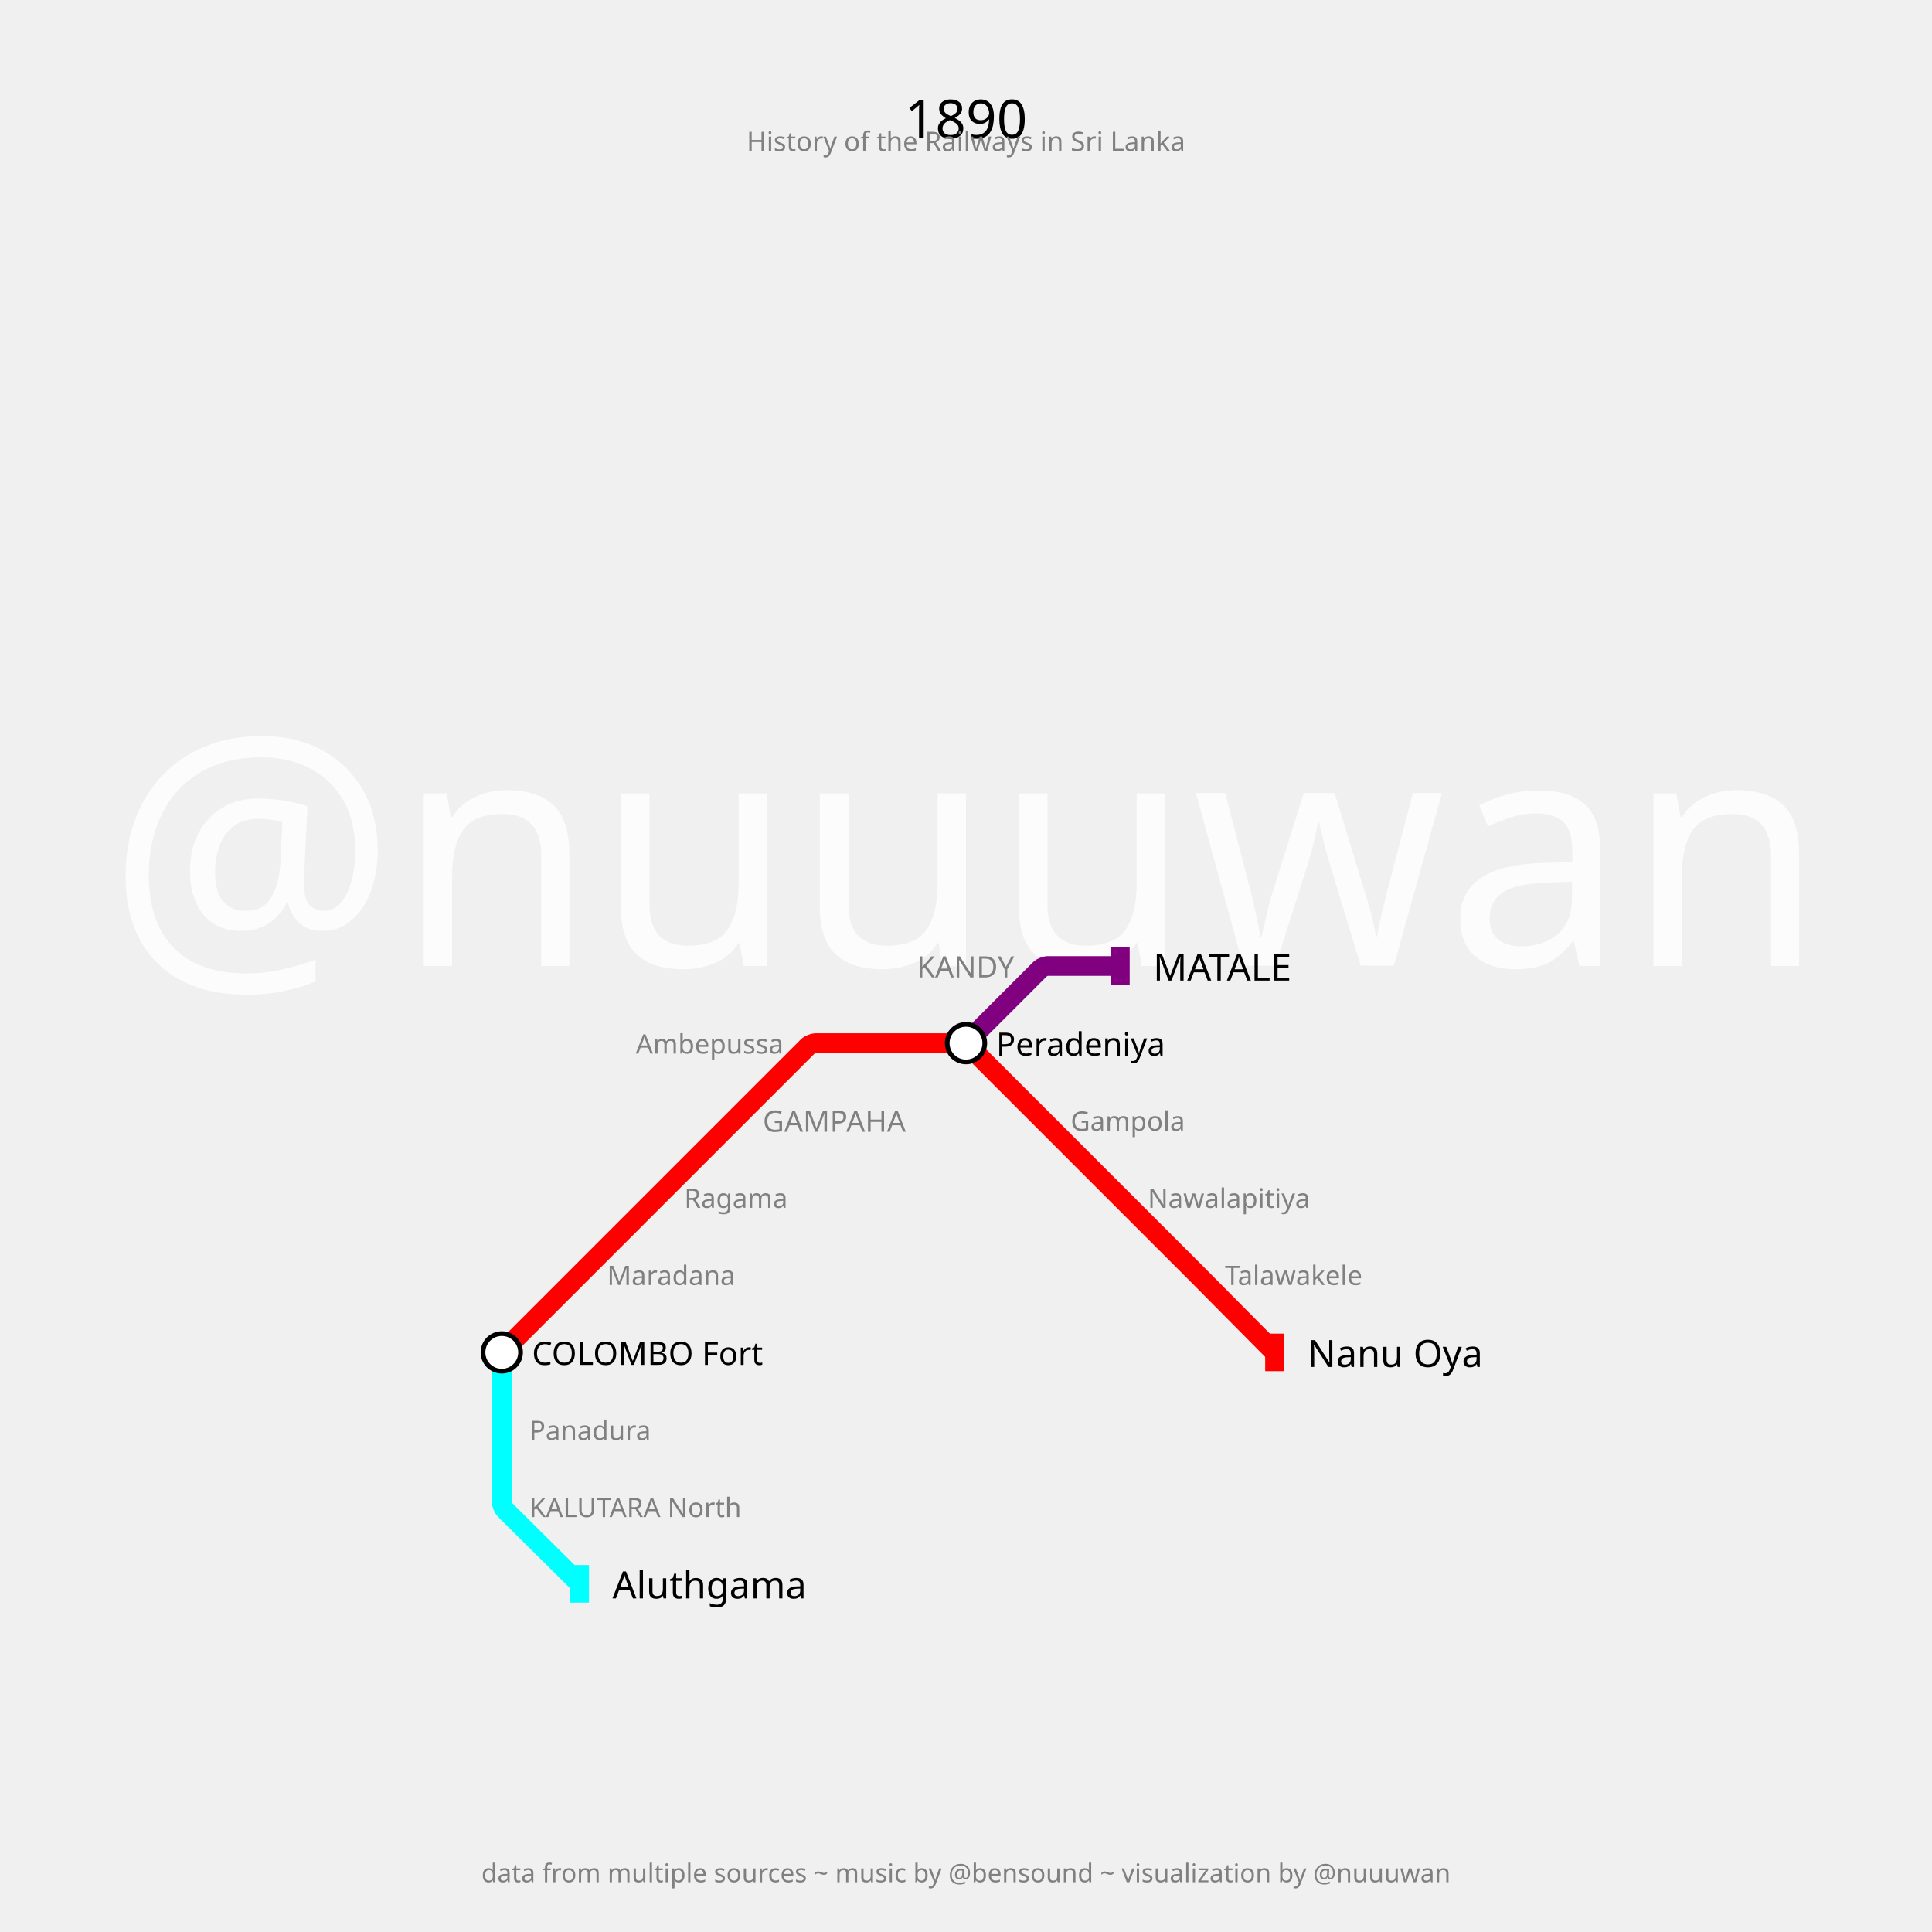
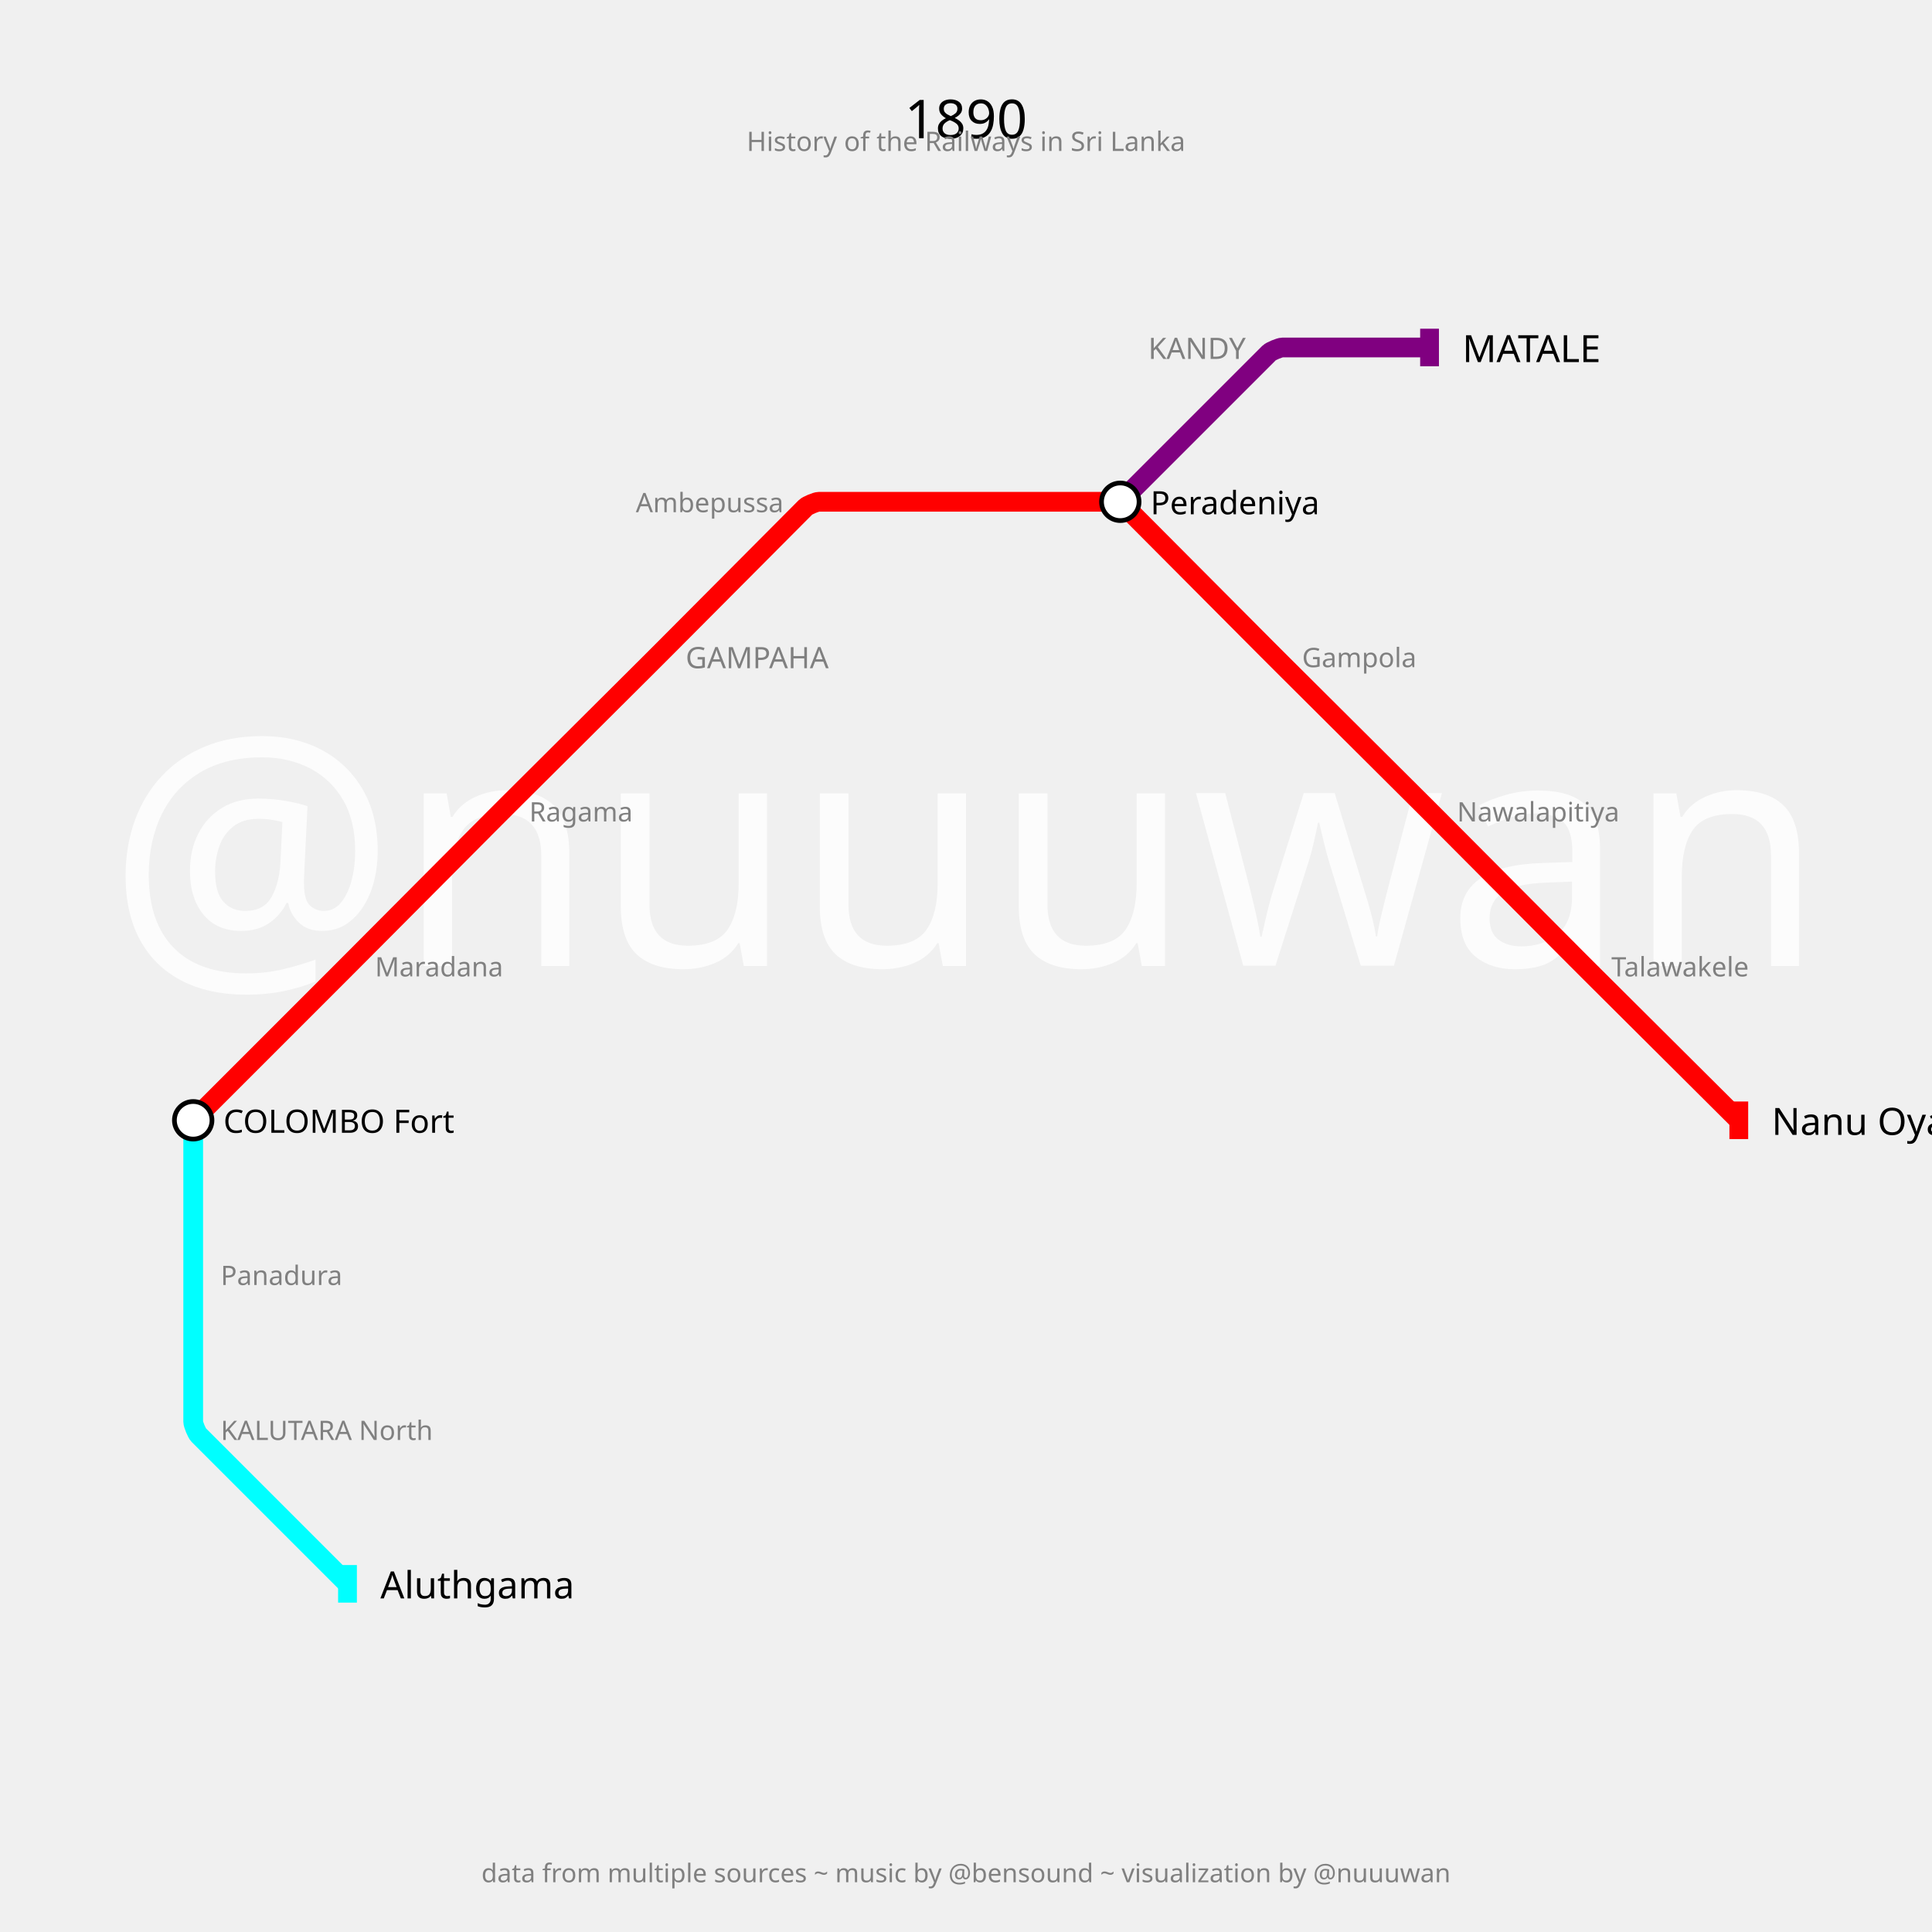
<svg xmlns="http://www.w3.org/2000/svg" width="2880" height="2880" padding="288">
  <text fill="#fcfcfc" stroke="none" font-size="480.0" font-family="p22" x="1440.0" y="1440.0" text-anchor="middle" dominant-baseline="center">@nuuuwan</text>
  <text fill="black" stroke="none" font-size="80" font-family="p22" x="1440.0" y="144.0" text-anchor="middle" dominant-baseline="hanging">1890</text>
  <text fill="gray" stroke="none" font-size="40" font-family="p22" x="1440.0" y="194.0" text-anchor="middle" dominant-baseline="hanging">History of the Railways in Sri Lanka</text>
  <text fill="gray" stroke="none" font-size="38.4" font-family="p22" x="1440.0" y="2776.0" text-anchor="middle" dominant-baseline="text-top">data from multiple sources ~ music by @bensound ~ visualization by @nuuuwan</text>
  <g>
-     <path fill="none" stroke-width="29.4" stroke-opacity="1" d="M 748.0,2016.0 L 864.0,1900.0 L 979.0,1785.0 L 1094.0,1670.0 L 1204.934,1559.066 C 1206.289,1557.711 1212.833,1555.0 1214.75,1555.0 L 1324.0,1555.0 L 1434.2,1555.0 C 1436.133,1555.0 1442.734,1557.734 1444.101,1559.101 L 1555.0,1670.0 L 1670.0,1785.0 L 1779.25,1894.25 C 1781.167,1896.167 1788.817,1903.85 1790.725,1905.775 L 1900.0,2016.0" stroke="red" />
-     <rect stroke="none" fill-opacity="1" x="1886" y="1988" width="28" height="56" fill="red" />
+     <path fill="none" stroke-width="29.4" stroke-opacity="1" d="M 288.0,1670.0 L 506.5,1451.5 C 510.333,1447.667 525.65,1432.317 529.475,1428.475 L 737.074,1219.974 C 740.716,1216.316 755.316,1201.716 758.974,1198.074 L 967.999,989.954 C 971.666,986.302 986.302,971.666 989.954,967.999 L 1200.851,756.185 C 1203.567,753.457 1216.7,748.0 1220.55,748.0 L 1440.0,748.0 L 1658.5,748.0 C 1662.333,748.0 1675.409,753.433 1678.114,756.149 L 1888.906,967.857 C 1892.604,971.572 1907.428,986.396 1911.143,990.094 L 2120.007,1198.055 C 2123.671,1201.703 2138.297,1216.329 2141.945,1219.993 L 2350.047,1429 C 2353.698,1432.666 2368.334,1447.302 2372,1450.953 L 2592.0,1670.0" stroke="red" />
+     <rect stroke="none" fill-opacity="1" x="2578" y="1642" width="28" height="56" fill="red" />
  </g>
  <g>
-     <path fill="none" stroke-width="29.4" stroke-opacity="1" d="M 1440.0,1555.0 L 1550.934,1444.066 C 1552.289,1442.711 1558.833,1440.0 1560.75,1440.0 L 1670.0,1440.0" stroke="purple" />
-     <rect stroke="none" fill-opacity="1" x="1656" y="1412" width="28" height="56" fill="purple" />
+     <path fill="none" stroke-width="29.4" stroke-opacity="1" d="M 1670.0,748.0 L 1891.833,526.167 C 1894.555,523.445 1907.7,518.0 1911.55,518.0 L 2131.0,518.0" stroke="purple" />
+     <rect stroke="none" fill-opacity="1" x="2117" y="490" width="28" height="56" fill="purple" />
  </g>
  <g>
-     <path fill="none" stroke-width="29.4" stroke-opacity="1" d="M 748.0,2016.0 L 748.0,2131.0 L 748.0,2240.25 C 748.0,2242.167 750.722,2248.699 752.083,2250.048 L 864.0,2361.0" stroke="cyan" />
-     <rect stroke="none" fill-opacity="1" x="850" y="2333" width="28" height="56" fill="cyan" />
+     <path fill="none" stroke-width="29.4" stroke-opacity="1" d="M 288.0,1670.0 L 288.0,1900.0 L 288.0,2119.45 C 288.0,2123.3 293.445,2136.445 296.167,2139.167 L 518.0,2361.0" stroke="cyan" />
+     <rect stroke="none" fill-opacity="1" x="504" y="2333" width="28" height="56" fill="cyan" />
  </g>
  <g>
-     <text fill="black" stroke="none" font-size="56.0" font-family="p22" font-weight="100" text-anchor="start" dominant-baseline="central" x="1949.0" y="2016" transform="translate(1900,2016) rotate(0) translate(-1900,-2016)">Nanu Oya</text>
+     <text fill="black" stroke="none" font-size="56.0" font-family="p22" font-weight="100" text-anchor="start" dominant-baseline="central" x="2641.0" y="1670" transform="translate(2592,1670) rotate(0) translate(-2592,-1670)">Nanu Oya</text>
  </g>
  <g>
-     <text fill="black" stroke="none" font-size="56.0" font-family="p22" font-weight="100" text-anchor="start" dominant-baseline="central" x="1719.0" y="1440" transform="translate(1670,1440) rotate(0) translate(-1670,-1440)">MATALE</text>
+     <text fill="black" stroke="none" font-size="56.0" font-family="p22" font-weight="100" text-anchor="start" dominant-baseline="central" x="2180.0" y="518" transform="translate(2131,518) rotate(0) translate(-2131,-518)">MATALE</text>
  </g>
  <g>
-     <text fill="black" stroke="none" font-size="56.0" font-family="p22" font-weight="100" text-anchor="start" dominant-baseline="central" x="913.0" y="2361" transform="translate(864,2361) rotate(0) translate(-864,-2361)">Aluthgama</text>
+     <text fill="black" stroke="none" font-size="56.0" font-family="p22" font-weight="100" text-anchor="start" dominant-baseline="central" x="567.0" y="2361" transform="translate(518,2361) rotate(0) translate(-518,-2361)">Aluthgama</text>
  </g>
  <g>
-     <circle r="28" fill="white" stroke="black" stroke-width="7.0" cx="748" cy="2016" />
-     <text fill="black" stroke="none" font-size="48.0" font-family="p22" font-weight="100" text-anchor="start" dominant-baseline="central" x="793.0" y="2016" transform="translate(748,2016) rotate(0) translate(-748,-2016)">COLOMBO Fort</text>
+     <circle r="28" fill="white" stroke="black" stroke-width="7.0" cx="288" cy="1670" />
+     <text fill="black" stroke="none" font-size="48.0" font-family="p22" font-weight="100" text-anchor="start" dominant-baseline="central" x="333.0" y="1670" transform="translate(288,1670) rotate(0) translate(-288,-1670)">COLOMBO Fort</text>
  </g>
  <g>
-     <circle r="28" fill="white" stroke="black" stroke-width="7.0" cx="1440" cy="1555" />
-     <text fill="black" stroke="none" font-size="48.0" font-family="p22" font-weight="100" text-anchor="start" dominant-baseline="central" x="1485.0" y="1555" transform="translate(1440,1555) rotate(0) translate(-1440,-1555)">Peradeniya</text>
+     <circle r="28" fill="white" stroke="black" stroke-width="7.0" cx="1670" cy="748" />
+     <text fill="black" stroke="none" font-size="48.0" font-family="p22" font-weight="100" text-anchor="start" dominant-baseline="central" x="1715.0" y="748" transform="translate(1670,748) rotate(0) translate(-1670,-748)">Peradeniya</text>
  </g>
  <g>
-     <text fill="gray" stroke="none" font-size="44.0" font-family="p22" font-weight="100" text-anchor="start" dominant-baseline="central" x="1137.0" y="1670" transform="translate(1094,1670) rotate(0) translate(-1094,-1670)">GAMPAHA</text>
+     <text fill="gray" stroke="none" font-size="44.0" font-family="p22" font-weight="100" text-anchor="start" dominant-baseline="central" x="1022.0" y="979" transform="translate(979,979) rotate(0) translate(-979,-979)">GAMPAHA</text>
  </g>
  <g>
-     <text fill="gray" stroke="none" font-size="44.0" font-family="p22" font-weight="100" text-anchor="end" dominant-baseline="central" x="1512.0" y="1440" transform="translate(1555,1440) rotate(0) translate(-1555,-1440)">KANDY</text>
+     <text fill="gray" stroke="none" font-size="44.0" font-family="p22" font-weight="100" text-anchor="end" dominant-baseline="central" x="1857.0" y="518" transform="translate(1900,518) rotate(0) translate(-1900,-518)">KANDY</text>
  </g>
  <g>
-     <text fill="gray" stroke="none" font-size="40" font-family="p22" font-weight="100" text-anchor="start" dominant-baseline="central" x="905.0" y="1900" transform="translate(864,1900) rotate(0) translate(-864,-1900)">Maradana</text>
+     <text fill="gray" stroke="none" font-size="40" font-family="p22" font-weight="100" text-anchor="start" dominant-baseline="central" x="559.0" y="1440" transform="translate(518,1440) rotate(0) translate(-518,-1440)">Maradana</text>
  </g>
  <g>
-     <text fill="gray" stroke="none" font-size="40" font-family="p22" font-weight="100" text-anchor="start" dominant-baseline="central" x="1020.0" y="1785" transform="translate(979,1785) rotate(0) translate(-979,-1785)">Ragama</text>
+     <text fill="gray" stroke="none" font-size="40" font-family="p22" font-weight="100" text-anchor="start" dominant-baseline="central" x="789.0" y="1209" transform="translate(748,1209) rotate(0) translate(-748,-1209)">Ragama</text>
  </g>
  <g>
-     <text fill="gray" stroke="none" font-size="40" font-family="p22" font-weight="100" text-anchor="end" dominant-baseline="central" x="1168.0" y="1555" transform="translate(1209,1555) rotate(0) translate(-1209,-1555)">Ambepussa</text>
+     <text fill="gray" stroke="none" font-size="40" font-family="p22" font-weight="100" text-anchor="end" dominant-baseline="central" x="1168.0" y="748" transform="translate(1209,748) rotate(0) translate(-1209,-748)">Ambepussa</text>
  </g>
  <g />
  <g>
-     <text fill="gray" stroke="none" font-size="40" font-family="p22" font-weight="100" text-anchor="start" dominant-baseline="central" x="1596.0" y="1670" transform="translate(1555,1670) rotate(0) translate(-1555,-1670)">Gampola</text>
+     <text fill="gray" stroke="none" font-size="40" font-family="p22" font-weight="100" text-anchor="start" dominant-baseline="central" x="1941.0" y="979" transform="translate(1900,979) rotate(0) translate(-1900,-979)">Gampola</text>
  </g>
  <g>
-     <text fill="gray" stroke="none" font-size="40" font-family="p22" font-weight="100" text-anchor="start" dominant-baseline="central" x="1711.0" y="1785" transform="translate(1670,1785) rotate(0) translate(-1670,-1785)">Nawalapitiya</text>
+     <text fill="gray" stroke="none" font-size="40" font-family="p22" font-weight="100" text-anchor="start" dominant-baseline="central" x="2172.0" y="1209" transform="translate(2131,1209) rotate(0) translate(-2131,-1209)">Nawalapitiya</text>
  </g>
  <g>
-     <text fill="gray" stroke="none" font-size="40" font-family="p22" font-weight="100" text-anchor="start" dominant-baseline="central" x="1826.0" y="1900" transform="translate(1785,1900) rotate(0) translate(-1785,-1900)">Talawakele</text>
+     <text fill="gray" stroke="none" font-size="40" font-family="p22" font-weight="100" text-anchor="start" dominant-baseline="central" x="2402.0" y="1440" transform="translate(2361,1440) rotate(0) translate(-2361,-1440)">Talawakele</text>
  </g>
  <g>
-     <text fill="gray" stroke="none" font-size="40" font-family="p22" font-weight="100" text-anchor="start" dominant-baseline="central" x="789.0" y="2131" transform="translate(748,2131) rotate(0) translate(-748,-2131)">Panadura</text>
+     <text fill="gray" stroke="none" font-size="40" font-family="p22" font-weight="100" text-anchor="start" dominant-baseline="central" x="329.0" y="1900" transform="translate(288,1900) rotate(0) translate(-288,-1900)">Panadura</text>
  </g>
  <g>
-     <text fill="gray" stroke="none" font-size="40" font-family="p22" font-weight="100" text-anchor="start" dominant-baseline="central" x="789.0" y="2246" transform="translate(748,2246) rotate(0) translate(-748,-2246)">KALUTARA North</text>
+     <text fill="gray" stroke="none" font-size="40" font-family="p22" font-weight="100" text-anchor="start" dominant-baseline="central" x="329.0" y="2131" transform="translate(288,2131) rotate(0) translate(-288,-2131)">KALUTARA North</text>
  </g>
</svg>
